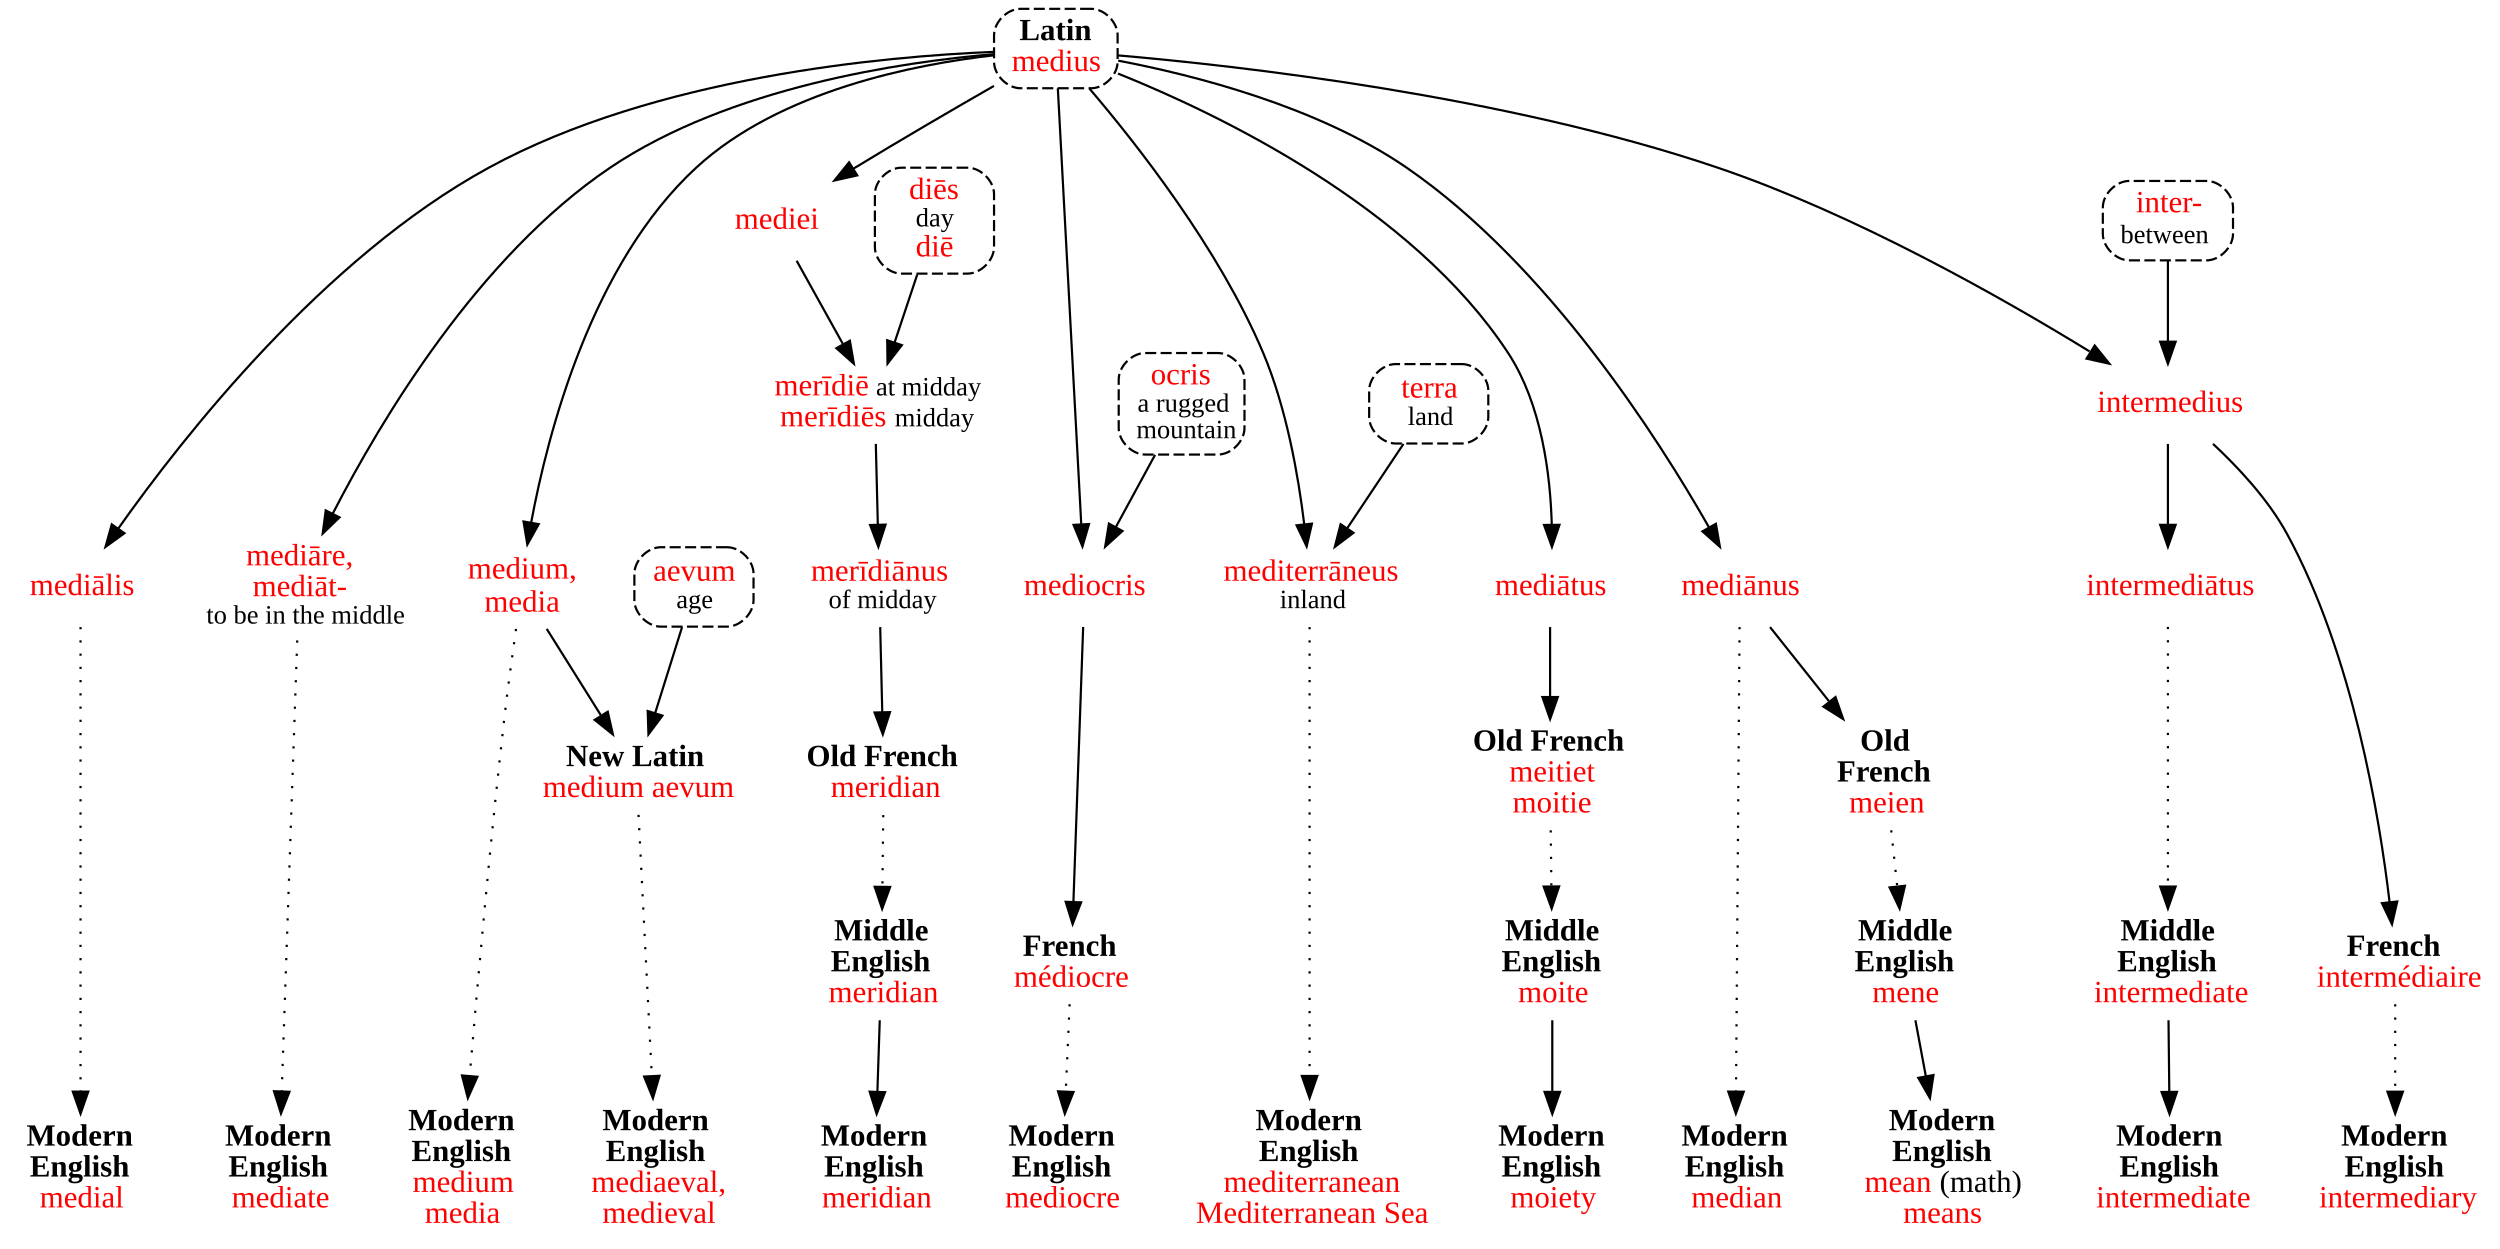
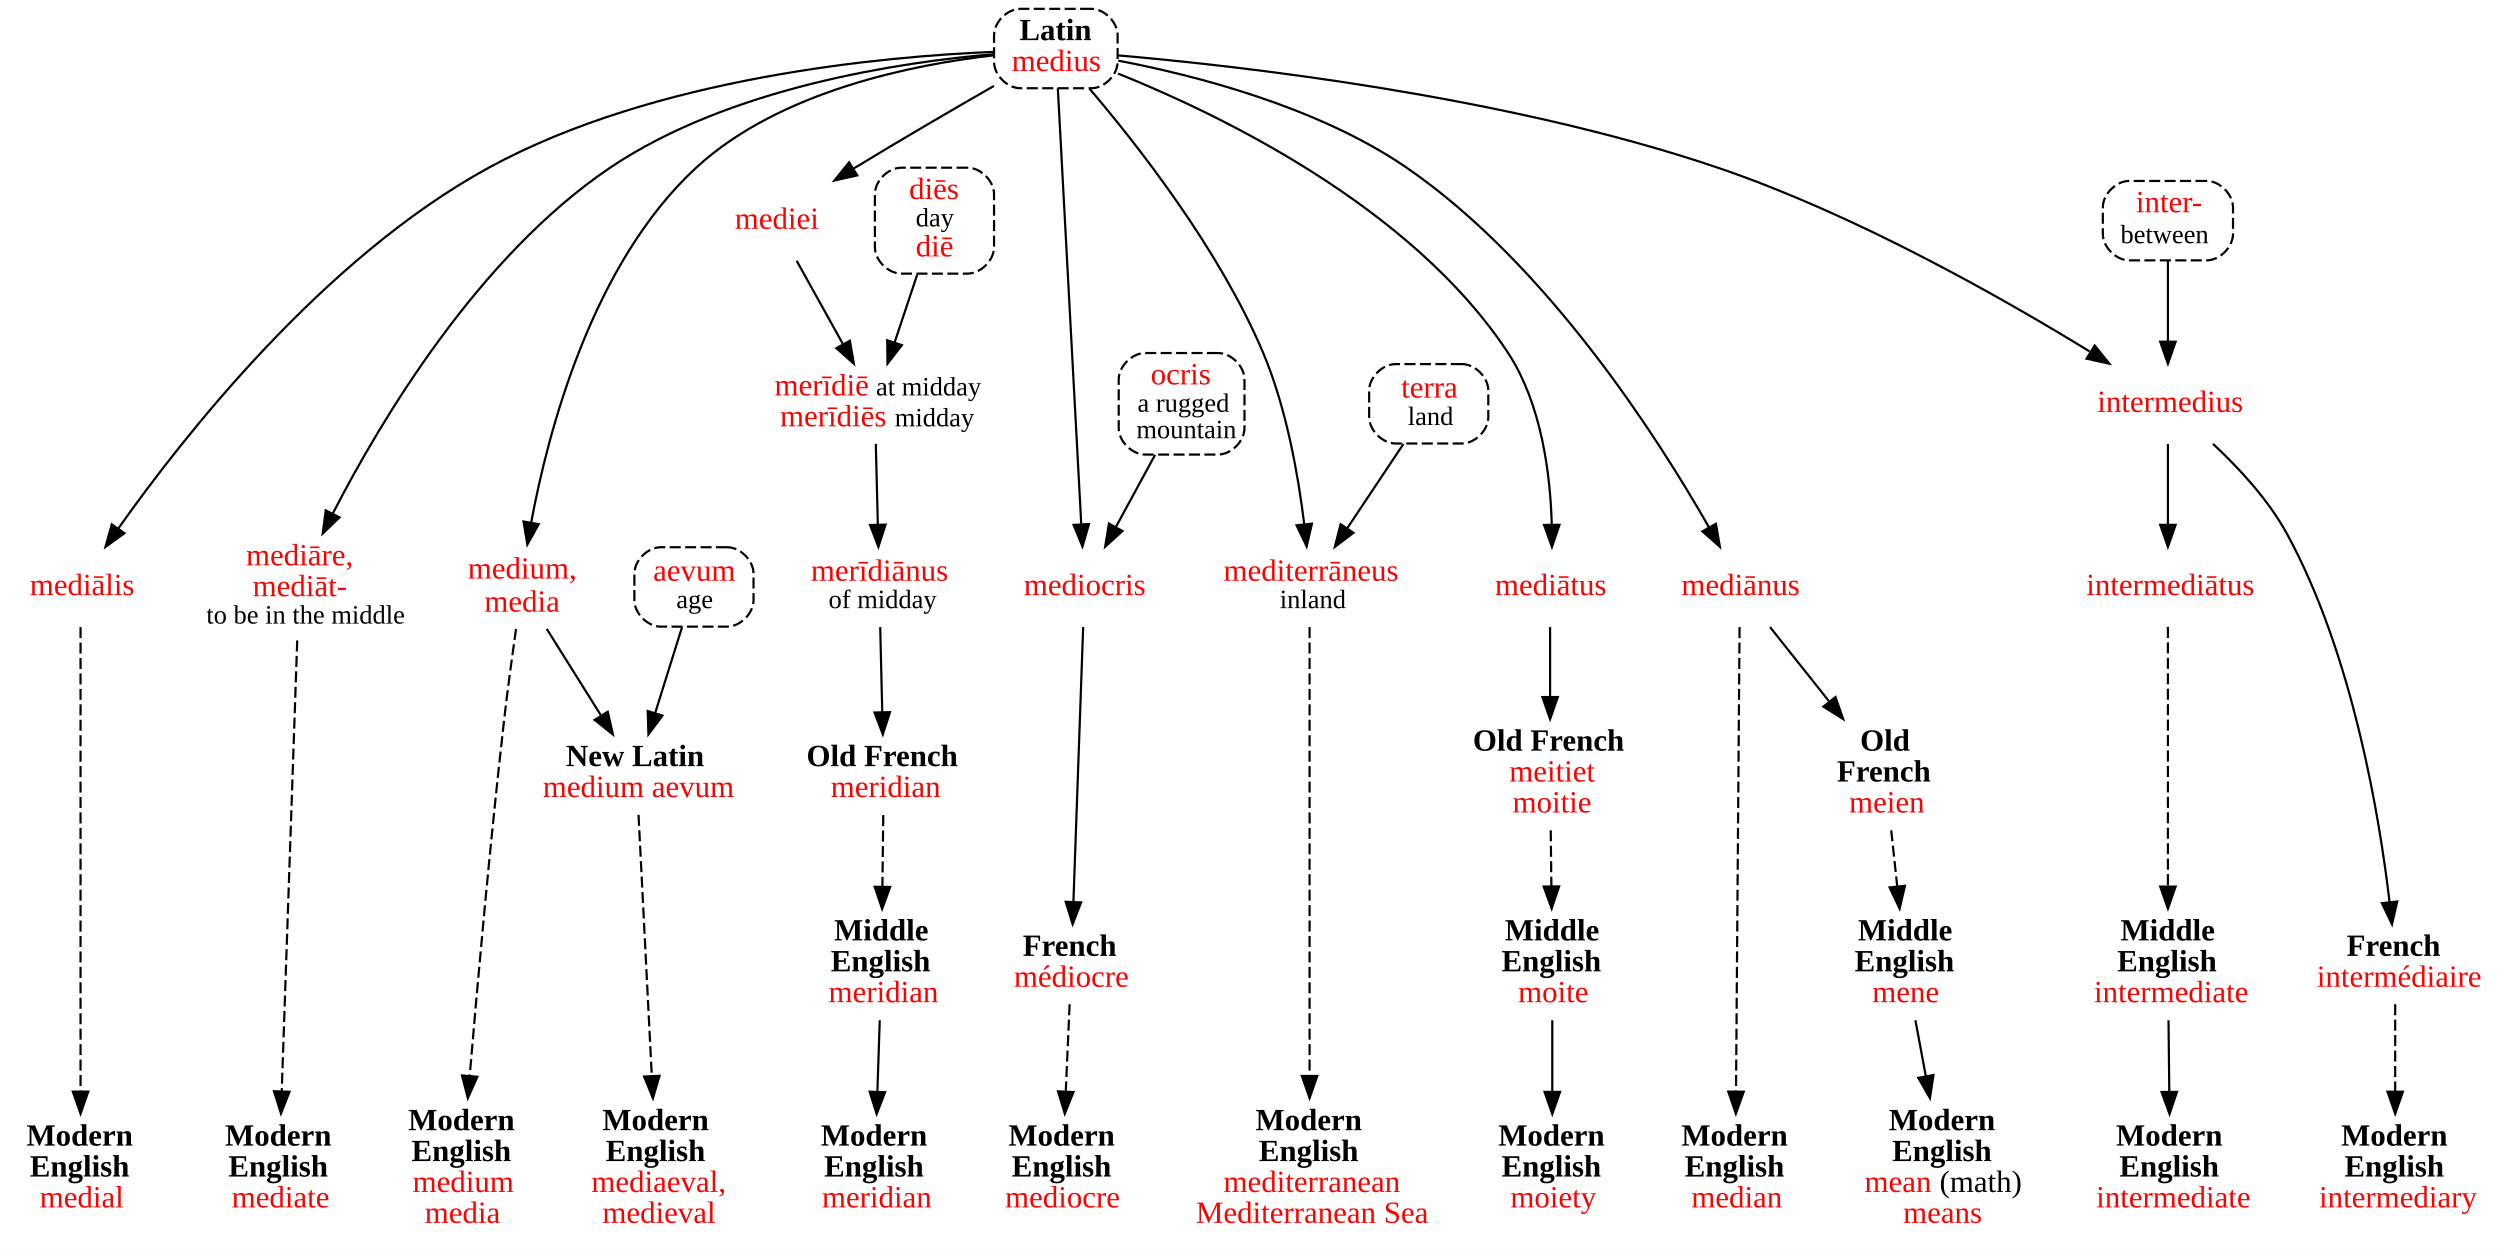
<svg xmlns="http://www.w3.org/2000/svg" xmlns:xlink="http://www.w3.org/1999/xlink" width="1133pt" height="566pt" viewBox="0.00 0.00 1133.00 566.00">
  <g id="graph0" class="graph" transform="scale(1 1) rotate(0) translate(4 562)">
    <polygon fill="white" stroke="transparent" points="-4,4 -4,-562 1129,-562 1129,4 -4,4" />
    <g id="node1" class="node">
      <g id="a_node1">
        <a xlink:href="medhyo-middle1.svg" xlink:title="&lt;b&gt;Latin&lt;/b&gt;&lt;br/&gt;&lt;font color=&quot;red&quot;&gt;medius&lt;/font&gt;">
          <path fill="none" stroke="black" stroke-dasharray="5,2" d="M490.5,-558C490.5,-558 458.5,-558 458.5,-558 452.5,-558 446.5,-552 446.5,-546 446.5,-546 446.5,-534 446.5,-534 446.5,-528 452.5,-522 458.5,-522 458.5,-522 490.5,-522 490.5,-522 496.5,-522 502.5,-528 502.5,-534 502.5,-534 502.5,-546 502.5,-546 502.5,-552 496.5,-558 490.5,-558" />
          <text text-anchor="start" x="458" y="-543.8" font-family="Times New Roman,serif" font-weight="bold" font-size="14.00">Latin</text>
          <text text-anchor="start" x="454.5" y="-529.8" font-family="Times New Roman,serif" font-size="14.00" fill="red">medius</text>
        </a>
      </g>
    </g>
    <g id="node2" class="node">
      <text text-anchor="start" x="9.5" y="-292.3" font-family="Times New Roman,serif" font-size="14.00" fill="red">mediālis</text>
    </g>
    <g id="edge1" class="edge">
      <path fill="none" stroke="black" d="M446.43,-538.49C397.14,-536.49 293.07,-527.26 217.5,-486 142.6,-445.11 78.94,-363.97 49.68,-322.58" />
      <polygon fill="black" stroke="black" points="52.39,-320.35 43.81,-314.14 46.65,-324.35 52.39,-320.35" />
    </g>
    <g id="node3" class="node">
      <text text-anchor="start" x="107.5" y="-305.8" font-family="Times New Roman,serif" font-size="14.00" fill="red">mediāre,</text>
      <text text-anchor="start" x="110.5" y="-291.8" font-family="Times New Roman,serif" font-size="14.00" fill="red">mediāt-</text>
      <text text-anchor="start" x="89.5" y="-279.4" font-family="Times New Roman,serif" font-size="12.00">to be in the middle</text>
    </g>
    <g id="edge2" class="edge">
      <path fill="none" stroke="black" d="M446.31,-537.44C404.93,-533.93 326.76,-522.58 272.5,-486 212.86,-445.79 168.66,-371.74 146.81,-329.24" />
      <polygon fill="black" stroke="black" points="149.86,-327.53 142.24,-320.17 143.61,-330.68 149.86,-327.53" />
    </g>
    <g id="node4" class="node">
      <text text-anchor="start" x="208" y="-299.8" font-family="Times New Roman,serif" font-size="14.00" fill="red">medium,</text>
      <text text-anchor="start" x="215.5" y="-284.8" font-family="Times New Roman,serif" font-size="14.00" fill="red">media</text>
    </g>
    <g id="edge3" class="edge">
      <path fill="none" stroke="black" d="M446.45,-536.94C410.84,-532.9 349.46,-520.99 311.5,-486 264.23,-442.43 244.33,-366.16 236.71,-325.09" />
      <polygon fill="black" stroke="black" points="240.15,-324.46 234.99,-315.21 233.26,-325.66 240.15,-324.46" />
    </g>
    <g id="node5" class="node">
      <text text-anchor="start" x="329" y="-458.3" font-family="Times New Roman,serif" font-size="14.00" fill="red">mediei</text>
    </g>
    <g id="edge4" class="edge">
      <path fill="none" stroke="black" d="M446.45,-523.06C428.36,-512.69 404.41,-498.76 383.5,-486 383.31,-485.88 383.12,-485.77 382.93,-485.65" />
      <polygon fill="black" stroke="black" points="384.5,-482.51 374.16,-480.2 380.81,-488.45 384.5,-482.51" />
    </g>
    <g id="node6" class="node">
      <text text-anchor="start" x="460" y="-292.3" font-family="Times New Roman,serif" font-size="14.00" fill="red">mediocris</text>
    </g>
    <g id="edge5" class="edge">
      <path fill="none" stroke="black" d="M475.41,-521.98C477.63,-480.69 483.32,-374.86 486.02,-324.47" />
      <polygon fill="black" stroke="black" points="489.53,-324.5 486.57,-314.32 482.54,-324.12 489.53,-324.5" />
    </g>
    <g id="node7" class="node">
      <text text-anchor="start" x="550.5" y="-298.8" font-family="Times New Roman,serif" font-size="14.00" fill="red">mediterrāneus</text>
      <text text-anchor="start" x="576" y="-286.4" font-family="Times New Roman,serif" font-size="12.00">inland</text>
    </g>
    <g id="edge6" class="edge">
      <path fill="none" stroke="black" d="M489.8,-521.77C510.89,-497.06 548.54,-449.3 568.5,-402 579.07,-376.95 584.42,-346.24 587.06,-324.52" />
      <polygon fill="black" stroke="black" points="590.57,-324.68 588.18,-314.35 583.61,-323.91 590.57,-324.68" />
    </g>
    <g id="node8" class="node">
      <text text-anchor="start" x="673.5" y="-292.3" font-family="Times New Roman,serif" font-size="14.00" fill="red">mediātus</text>
    </g>
    <g id="edge7" class="edge">
      <path fill="none" stroke="black" d="M502.67,-528.66C547.88,-510.51 635.96,-468.41 679.5,-402 694.69,-378.83 698.62,-346.91 699.26,-324.36" />
      <polygon fill="black" stroke="black" points="702.76,-324.15 699.34,-314.12 695.76,-324.09 702.76,-324.15" />
    </g>
    <g id="node9" class="node">
      <text text-anchor="start" x="758" y="-292.3" font-family="Times New Roman,serif" font-size="14.00" fill="red">mediānus</text>
    </g>
    <g id="edge8" class="edge">
      <path fill="none" stroke="black" d="M502.77,-534.51C536.33,-528.12 592.86,-513.95 633.5,-486 697.23,-442.17 747.41,-363.6 770.55,-322.95" />
      <polygon fill="black" stroke="black" points="773.64,-324.61 775.46,-314.17 767.53,-321.19 773.64,-324.61" />
    </g>
    <g id="node23" class="node">
      <text text-anchor="start" x="946.5" y="-375.3" font-family="Times New Roman,serif" font-size="14.00" fill="red">intermedius</text>
    </g>
    <g id="edge21" class="edge">
      <path fill="none" stroke="black" d="M502.5,-536.91C556.41,-532.26 677.83,-518.79 774.5,-486 836.79,-464.87 903.41,-427.02 942.98,-402.73" />
      <polygon fill="black" stroke="black" points="945.31,-405.41 951.96,-397.17 941.62,-399.46 945.31,-405.41" />
    </g>
    <g id="node11" class="node">
      <text text-anchor="start" x="8" y="-42.8" font-family="Times New Roman,serif" font-weight="bold" font-size="14.00">Modern</text>
      <text text-anchor="start" x="9.5" y="-28.8" font-family="Times New Roman,serif" font-weight="bold" font-size="14.00">English</text>
      <text text-anchor="start" x="14" y="-14.8" font-family="Times New Roman,serif" font-size="14.00" fill="red">medial</text>
    </g>
    <g id="edge10" class="edge">
-       <path fill="none" stroke="black" stroke-dasharray="1,5" d="M32.5,-277.81C32.5,-235.24 32.5,-124.29 32.5,-67.53" />
+       <path fill="none" stroke="black" stroke-dasharray="5,2" d="M32.5,-277.81C32.5,-235.24 32.5,-124.29 32.5,-67.53" />
      <polygon fill="black" stroke="black" points="36,-67.27 32.5,-57.27 29,-67.27 36,-67.27" />
    </g>
    <g id="node13" class="node">
      <text text-anchor="start" x="98" y="-42.8" font-family="Times New Roman,serif" font-weight="bold" font-size="14.00">Modern</text>
      <text text-anchor="start" x="99.5" y="-28.8" font-family="Times New Roman,serif" font-weight="bold" font-size="14.00">English</text>
      <text text-anchor="start" x="101" y="-14.8" font-family="Times New Roman,serif" font-size="14.00" fill="red">mediate</text>
    </g>
    <g id="edge12" class="edge">
-       <path fill="none" stroke="black" stroke-dasharray="1,5" d="M130.7,-271.75C129.11,-225.49 125.55,-121.72 123.68,-67.49" />
+       <path fill="none" stroke="black" stroke-dasharray="5,2" d="M130.7,-271.75C129.11,-225.49 125.55,-121.72 123.68,-67.49" />
      <polygon fill="black" stroke="black" points="127.18,-67.21 123.34,-57.34 120.18,-67.45 127.18,-67.21" />
    </g>
    <g id="node10" class="node">
      <text text-anchor="start" x="181" y="-49.8" font-family="Times New Roman,serif" font-weight="bold" font-size="14.00">Modern</text>
      <text text-anchor="start" x="182.5" y="-35.8" font-family="Times New Roman,serif" font-weight="bold" font-size="14.00">English</text>
      <text text-anchor="start" x="183" y="-21.8" font-family="Times New Roman,serif" font-size="14.00" fill="red">medium</text>
      <text text-anchor="start" x="188.5" y="-7.8" font-family="Times New Roman,serif" font-size="14.00" fill="red">media</text>
    </g>
    <g id="edge9" class="edge">
-       <path fill="none" stroke="black" stroke-dasharray="1,5" d="M229.86,-276.95C228.19,-265.28 226.08,-249.76 224.5,-236 218.11,-180.19 212.34,-115.57 208.88,-74.51" />
+       <path fill="none" stroke="black" stroke-dasharray="5,2" d="M229.86,-276.95C228.19,-265.28 226.08,-249.76 224.5,-236 218.11,-180.19 212.34,-115.57 208.88,-74.51" />
      <polygon fill="black" stroke="black" points="212.35,-74.01 208.03,-64.34 205.37,-74.6 212.35,-74.01" />
    </g>
    <g id="node15" class="node">
      <text text-anchor="start" x="252.5" y="-214.8" font-family="Times New Roman,serif" font-weight="bold" font-size="14.00">New Latin</text>
      <text text-anchor="start" x="242" y="-200.8" font-family="Times New Roman,serif" font-size="14.00" fill="red">medium aevum</text>
    </g>
    <g id="edge13" class="edge">
      <path fill="none" stroke="black" d="M243.78,-276.99C250.95,-265.56 260.33,-250.58 268.29,-237.88" />
      <polygon fill="black" stroke="black" points="271.43,-239.46 273.77,-229.12 265.5,-235.74 271.43,-239.46" />
    </g>
    <g id="node36" class="node">
      <text text-anchor="start" x="347" y="-382.8" font-family="Times New Roman,serif" font-size="14.00" fill="red">merīdiē </text>
      <text text-anchor="start" x="393" y="-382.8" font-family="Times New Roman,serif" font-size="12.00">at midday</text>
      <text text-anchor="start" x="349.5" y="-368.8" font-family="Times New Roman,serif" font-size="14.00" fill="red">merīdiēs </text>
      <text text-anchor="start" x="401.5" y="-368.8" font-family="Times New Roman,serif" font-size="12.00">midday</text>
    </g>
    <g id="edge34" class="edge">
      <path fill="none" stroke="black" d="M357.04,-443.82C363.13,-432.87 371.13,-418.46 378,-406.11" />
      <polygon fill="black" stroke="black" points="381.17,-407.59 382.97,-397.15 375.05,-404.2 381.17,-407.59" />
    </g>
    <g id="node18" class="node">
      <text text-anchor="start" x="459.5" y="-128.8" font-family="Times New Roman,serif" font-weight="bold" font-size="14.00">French</text>
      <text text-anchor="start" x="455.5" y="-114.8" font-family="Times New Roman,serif" font-size="14.00" fill="red">médiocre</text>
    </g>
    <g id="edge17" class="edge">
      <path fill="none" stroke="black" d="M486.89,-277.87C485.85,-248.51 483.71,-188.38 482.47,-153.23" />
      <polygon fill="black" stroke="black" points="485.96,-153.05 482.11,-143.18 478.97,-153.3 485.96,-153.05" />
    </g>
    <g id="node21" class="node">
      <text text-anchor="start" x="565" y="-49.8" font-family="Times New Roman,serif" font-weight="bold" font-size="14.00">Modern</text>
      <text text-anchor="start" x="566.5" y="-35.8" font-family="Times New Roman,serif" font-weight="bold" font-size="14.00">English</text>
      <text text-anchor="start" x="550.5" y="-21.8" font-family="Times New Roman,serif" font-size="14.00" fill="red">mediterranean</text>
      <text text-anchor="start" x="538" y="-7.8" font-family="Times New Roman,serif" font-size="14.00" fill="red">Mediterranean Sea</text>
    </g>
    <g id="edge20" class="edge">
-       <path fill="none" stroke="black" stroke-dasharray="1,5" d="M589.5,-277.81C589.5,-236.89 589.5,-132.78 589.5,-74.36" />
+       <path fill="none" stroke="black" stroke-dasharray="5,2" d="M589.5,-277.81C589.5,-236.89 589.5,-132.78 589.5,-74.36" />
      <polygon fill="black" stroke="black" points="593,-74.36 589.5,-64.36 586,-74.36 593,-74.36" />
    </g>
    <g id="node29" class="node">
      <text text-anchor="start" x="663.5" y="-221.8" font-family="Times New Roman,serif" font-weight="bold" font-size="14.00">Old French</text>
      <text text-anchor="start" x="680" y="-207.8" font-family="Times New Roman,serif" font-size="14.00" fill="red">meitiet</text>
      <text text-anchor="start" x="681.5" y="-193.8" font-family="Times New Roman,serif" font-size="14.00" fill="red">moitie</text>
    </g>
    <g id="edge28" class="edge">
      <path fill="none" stroke="black" d="M698.5,-277.8C698.5,-268.66 698.5,-257.09 698.5,-246.22" />
      <polygon fill="black" stroke="black" points="702,-246.1 698.5,-236.1 695,-246.1 702,-246.1" />
    </g>
    <g id="node12" class="node">
      <text text-anchor="start" x="758" y="-42.8" font-family="Times New Roman,serif" font-weight="bold" font-size="14.00">Modern</text>
      <text text-anchor="start" x="759.5" y="-28.8" font-family="Times New Roman,serif" font-weight="bold" font-size="14.00">English</text>
      <text text-anchor="start" x="762.5" y="-14.8" font-family="Times New Roman,serif" font-size="14.00" fill="red">median</text>
    </g>
    <g id="edge11" class="edge">
-       <path fill="none" stroke="black" stroke-dasharray="1,5" d="M784.37,-277.81C784.04,-235.24 783.2,-124.29 782.76,-67.53" />
+       <path fill="none" stroke="black" stroke-dasharray="5,2" d="M784.37,-277.81C784.04,-235.24 783.2,-124.29 782.76,-67.53" />
      <polygon fill="black" stroke="black" points="786.26,-67.24 782.69,-57.27 779.26,-67.29 786.26,-67.24" />
    </g>
    <g id="node32" class="node">
      <text text-anchor="start" x="839" y="-221.8" font-family="Times New Roman,serif" font-weight="bold" font-size="14.00">Old</text>
      <text text-anchor="start" x="828.5" y="-207.8" font-family="Times New Roman,serif" font-weight="bold" font-size="14.00">French</text>
      <text text-anchor="start" x="834" y="-193.8" font-family="Times New Roman,serif" font-size="14.00" fill="red">meien</text>
    </g>
    <g id="edge31" class="edge">
      <path fill="none" stroke="black" d="M798.18,-277.8C805.89,-268.1 815.79,-255.65 824.89,-244.21" />
      <polygon fill="black" stroke="black" points="827.85,-246.1 831.34,-236.1 822.37,-241.75 827.85,-246.1" />
    </g>
    <g id="node14" class="node">
      <g id="a_node14">
-         <a xlink:href="aiw-life.svg" xlink:title="&lt;font color=&quot;red&quot;&gt;aevum&lt;/font&gt;&lt;br/&gt;&lt;font point-size=&quot;12&quot;&gt;age&lt;/font&gt;">
+         <a xlink:href="aiw-life2.svg" xlink:title="&lt;font color=&quot;red&quot;&gt;aevum&lt;/font&gt;&lt;br/&gt;&lt;font point-size=&quot;12&quot;&gt;age&lt;/font&gt;">
          <path fill="none" stroke="black" stroke-dasharray="5,2" d="M325.5,-314C325.5,-314 295.5,-314 295.5,-314 289.5,-314 283.5,-308 283.5,-302 283.5,-302 283.5,-290 283.5,-290 283.5,-284 289.5,-278 295.5,-278 295.5,-278 325.5,-278 325.5,-278 331.5,-278 337.5,-284 337.5,-290 337.5,-290 337.5,-302 337.5,-302 337.5,-308 331.5,-314 325.5,-314" />
          <text text-anchor="start" x="292" y="-298.8" font-family="Times New Roman,serif" font-size="14.00" fill="red">aevum</text>
          <text text-anchor="start" x="302.5" y="-286.4" font-family="Times New Roman,serif" font-size="12.00">age</text>
        </a>
      </g>
    </g>
    <g id="edge14" class="edge">
      <path fill="none" stroke="black" d="M305.11,-277.8C301.59,-266.56 296.92,-251.65 292.92,-238.86" />
      <polygon fill="black" stroke="black" points="296.21,-237.67 289.88,-229.18 289.53,-239.76 296.21,-237.67" />
    </g>
    <g id="node16" class="node">
      <text text-anchor="start" x="269" y="-49.8" font-family="Times New Roman,serif" font-weight="bold" font-size="14.00">Modern</text>
      <text text-anchor="start" x="270.5" y="-35.8" font-family="Times New Roman,serif" font-weight="bold" font-size="14.00">English</text>
      <text text-anchor="start" x="264" y="-21.8" font-family="Times New Roman,serif" font-size="14.00" fill="red">mediaeval,</text>
      <text text-anchor="start" x="269" y="-7.8" font-family="Times New Roman,serif" font-size="14.00" fill="red">medieval</text>
    </g>
    <g id="edge15" class="edge">
-       <path fill="none" stroke="black" stroke-dasharray="1,5" d="M285.38,-192.71C286.76,-165.51 289.48,-111.99 291.39,-74.43" />
+       <path fill="none" stroke="black" stroke-dasharray="5,2" d="M285.38,-192.71C286.76,-165.51 289.48,-111.99 291.39,-74.43" />
      <polygon fill="black" stroke="black" points="294.9,-74.45 291.91,-64.29 287.91,-74.1 294.9,-74.45" />
    </g>
    <g id="node17" class="node">
      <g id="a_node17">
        <a xlink:href="ak-sharp.svg" xlink:title="&lt;font color=&quot;red&quot;&gt;ocris&lt;/font&gt;&lt;br/&gt;&lt;font point-size=&quot;12&quot;&gt;a rugged&lt;br/&gt;mountain&lt;/font&gt;">
          <path fill="none" stroke="black" stroke-dasharray="5,2" d="M548,-402C548,-402 515,-402 515,-402 509,-402 503,-396 503,-390 503,-390 503,-368 503,-368 503,-362 509,-356 515,-356 515,-356 548,-356 548,-356 554,-356 560,-362 560,-368 560,-368 560,-390 560,-390 560,-396 554,-402 548,-402" />
          <text text-anchor="start" x="517.5" y="-387.8" font-family="Times New Roman,serif" font-size="14.00" fill="red">ocris</text>
          <text text-anchor="start" x="511.5" y="-375.4" font-family="Times New Roman,serif" font-size="12.00">a rugged</text>
          <text text-anchor="start" x="511" y="-363.4" font-family="Times New Roman,serif" font-size="12.00">mountain</text>
        </a>
      </g>
    </g>
    <g id="edge16" class="edge">
      <path fill="none" stroke="black" d="M519.48,-355.87C513.97,-345.72 507.4,-333.63 501.65,-323.05" />
      <polygon fill="black" stroke="black" points="504.71,-321.34 496.86,-314.23 498.56,-324.69 504.71,-321.34" />
    </g>
    <g id="node19" class="node">
      <text text-anchor="start" x="453" y="-42.8" font-family="Times New Roman,serif" font-weight="bold" font-size="14.00">Modern</text>
      <text text-anchor="start" x="454.5" y="-28.8" font-family="Times New Roman,serif" font-weight="bold" font-size="14.00">English</text>
      <text text-anchor="start" x="451.5" y="-14.8" font-family="Times New Roman,serif" font-size="14.00" fill="red">mediocre</text>
    </g>
    <g id="edge18" class="edge">
-       <path fill="none" stroke="black" stroke-dasharray="1,5" d="M480.75,-106.88C480.26,-95.83 479.61,-81.06 479.02,-67.64" />
+       <path fill="none" stroke="black" stroke-dasharray="5,2" d="M480.75,-106.88C480.26,-95.83 479.61,-81.06 479.02,-67.64" />
      <polygon fill="black" stroke="black" points="482.5,-67.09 478.57,-57.25 475.51,-67.4 482.5,-67.09" />
    </g>
    <g id="node20" class="node">
      <g id="a_node20">
        <a xlink:href="ters-dry.svg" xlink:title="&lt;font color=&quot;red&quot;&gt;terra&lt;/font&gt;&lt;br/&gt;&lt;font point-size=&quot;12&quot;&gt;land&lt;/font&gt;">
          <path fill="none" stroke="black" stroke-dasharray="5,2" d="M658.5,-397C658.5,-397 628.5,-397 628.5,-397 622.5,-397 616.5,-391 616.5,-385 616.5,-385 616.5,-373 616.5,-373 616.5,-367 622.5,-361 628.5,-361 628.5,-361 658.5,-361 658.5,-361 664.5,-361 670.5,-367 670.5,-373 670.5,-373 670.5,-385 670.5,-385 670.5,-391 664.5,-397 658.5,-397" />
          <text text-anchor="start" x="631" y="-381.8" font-family="Times New Roman,serif" font-size="14.00" fill="red">terra</text>
          <text text-anchor="start" x="634" y="-369.4" font-family="Times New Roman,serif" font-size="12.00">land</text>
        </a>
      </g>
    </g>
    <g id="edge19" class="edge">
      <path fill="none" stroke="black" d="M632.05,-360.82C624.67,-349.76 614.95,-335.18 606.66,-322.75" />
      <polygon fill="black" stroke="black" points="609.39,-320.53 600.94,-314.15 603.57,-324.42 609.39,-320.53" />
    </g>
    <g id="node22" class="node">
      <g id="a_node22">
-         <a xlink:href="en-in.svg" xlink:title="&lt;font color=&quot;red&quot;&gt;inter-&lt;/font&gt;&lt;br/&gt;&lt;font point-size=&quot;12&quot;&gt;between&lt;/font&gt; ">
+         <a xlink:href="en-in3.svg" xlink:title="&lt;font color=&quot;red&quot;&gt;inter-&lt;/font&gt;&lt;br/&gt;&lt;font point-size=&quot;12&quot;&gt;between&lt;/font&gt; ">
          <path fill="none" stroke="black" stroke-dasharray="5,2" d="M996,-480C996,-480 961,-480 961,-480 955,-480 949,-474 949,-468 949,-468 949,-456 949,-456 949,-450 955,-444 961,-444 961,-444 996,-444 996,-444 1002,-444 1008,-450 1008,-456 1008,-456 1008,-468 1008,-468 1008,-474 1002,-480 996,-480" />
          <text text-anchor="start" x="964" y="-465.8" font-family="Times New Roman,serif" font-size="14.00" fill="red">inter-</text>
          <text text-anchor="start" x="957" y="-451.8" font-family="Times New Roman,serif" font-size="12.00">between</text>
          <text text-anchor="start" x="996" y="-451.8" font-family="Times New Roman,serif" font-size="14.00"> </text>
        </a>
      </g>
    </g>
    <g id="edge22" class="edge">
      <path fill="none" stroke="black" d="M978.5,-443.82C978.5,-433.19 978.5,-419.31 978.5,-407.2" />
      <polygon fill="black" stroke="black" points="982,-407.15 978.5,-397.15 975,-407.15 982,-407.15" />
    </g>
    <g id="node24" class="node">
      <text text-anchor="start" x="941.5" y="-292.3" font-family="Times New Roman,serif" font-size="14.00" fill="red">intermediātus</text>
    </g>
    <g id="edge23" class="edge">
      <path fill="none" stroke="black" d="M978.5,-360.82C978.5,-350.19 978.5,-336.31 978.5,-324.2" />
      <polygon fill="black" stroke="black" points="982,-324.15 978.5,-314.15 975,-324.15 982,-324.15" />
    </g>
    <g id="node25" class="node">
      <text text-anchor="start" x="1059.5" y="-128.8" font-family="Times New Roman,serif" font-weight="bold" font-size="14.00">French</text>
      <text text-anchor="start" x="1046" y="-114.8" font-family="Times New Roman,serif" font-size="14.00" fill="red">intermédiaire</text>
    </g>
    <g id="edge24" class="edge">
      <path fill="none" stroke="black" d="M998.92,-360.85C1010.37,-350.19 1024.01,-335.59 1032.5,-320 1062.26,-265.34 1074.36,-192.17 1078.95,-153.17" />
      <polygon fill="black" stroke="black" points="1082.44,-153.44 1080.05,-143.12 1075.48,-152.68 1082.44,-153.44" />
    </g>
    <g id="node26" class="node">
      <text text-anchor="start" x="957" y="-135.8" font-family="Times New Roman,serif" font-weight="bold" font-size="14.00">Middle</text>
      <text text-anchor="start" x="955.5" y="-121.8" font-family="Times New Roman,serif" font-weight="bold" font-size="14.00">English</text>
      <text text-anchor="start" x="945" y="-107.8" font-family="Times New Roman,serif" font-size="14.00" fill="red">intermediate</text>
    </g>
    <g id="edge25" class="edge">
-       <path fill="none" stroke="black" stroke-dasharray="1,5" d="M978.5,-277.87C978.5,-250.49 978.5,-196.34 978.5,-160.65" />
+       <path fill="none" stroke="black" stroke-dasharray="5,2" d="M978.5,-277.87C978.5,-250.49 978.5,-196.34 978.5,-160.65" />
      <polygon fill="black" stroke="black" points="982,-160.22 978.5,-150.22 975,-160.22 982,-160.22" />
    </g>
    <g id="node28" class="node">
      <text text-anchor="start" x="1057" y="-42.8" font-family="Times New Roman,serif" font-weight="bold" font-size="14.00">Modern</text>
      <text text-anchor="start" x="1058.5" y="-28.8" font-family="Times New Roman,serif" font-weight="bold" font-size="14.00">English</text>
      <text text-anchor="start" x="1047" y="-14.8" font-family="Times New Roman,serif" font-size="14.00" fill="red">intermediary</text>
    </g>
    <g id="edge27" class="edge">
-       <path fill="none" stroke="black" stroke-dasharray="1,5" d="M1081.5,-106.88C1081.5,-95.83 1081.5,-81.06 1081.5,-67.64" />
+       <path fill="none" stroke="black" stroke-dasharray="5,2" d="M1081.5,-106.88C1081.5,-95.83 1081.5,-81.06 1081.5,-67.64" />
      <polygon fill="black" stroke="black" points="1085,-67.25 1081.5,-57.25 1078,-67.25 1085,-67.25" />
    </g>
    <g id="node27" class="node">
      <text text-anchor="start" x="955" y="-42.8" font-family="Times New Roman,serif" font-weight="bold" font-size="14.00">Modern</text>
      <text text-anchor="start" x="956.5" y="-28.8" font-family="Times New Roman,serif" font-weight="bold" font-size="14.00">English</text>
      <text text-anchor="start" x="946" y="-14.8" font-family="Times New Roman,serif" font-size="14.00" fill="red">intermediate</text>
    </g>
    <g id="edge26" class="edge">
      <path fill="none" stroke="black" d="M978.77,-99.61C978.88,-89.74 979,-78.17 979.12,-67.46" />
      <polygon fill="black" stroke="black" points="982.62,-67.18 979.23,-57.14 975.62,-67.1 982.62,-67.18" />
    </g>
    <g id="node30" class="node">
      <text text-anchor="start" x="678" y="-135.8" font-family="Times New Roman,serif" font-weight="bold" font-size="14.00">Middle</text>
      <text text-anchor="start" x="676.5" y="-121.8" font-family="Times New Roman,serif" font-weight="bold" font-size="14.00">English</text>
      <text text-anchor="start" x="684" y="-107.8" font-family="Times New Roman,serif" font-size="14.00" fill="red">moite</text>
    </g>
    <g id="edge29" class="edge">
-       <path fill="none" stroke="black" stroke-dasharray="1,5" d="M698.79,-185.7C698.88,-177.78 698.99,-168.83 699.09,-160.31" />
+       <path fill="none" stroke="black" stroke-dasharray="5,2" d="M698.79,-185.7C698.88,-177.78 698.99,-168.83 699.09,-160.31" />
      <polygon fill="black" stroke="black" points="702.59,-160.28 699.21,-150.24 695.59,-160.2 702.59,-160.28" />
    </g>
    <g id="node31" class="node">
      <text text-anchor="start" x="675" y="-42.8" font-family="Times New Roman,serif" font-weight="bold" font-size="14.00">Modern</text>
      <text text-anchor="start" x="676.5" y="-28.8" font-family="Times New Roman,serif" font-weight="bold" font-size="14.00">English</text>
      <text text-anchor="start" x="680.5" y="-14.8" font-family="Times New Roman,serif" font-size="14.00" fill="red">moiety</text>
    </g>
    <g id="edge30" class="edge">
      <path fill="none" stroke="black" d="M699.5,-99.61C699.5,-89.74 699.5,-78.17 699.5,-67.46" />
      <polygon fill="black" stroke="black" points="703,-67.14 699.5,-57.14 696,-67.14 703,-67.14" />
    </g>
    <g id="node33" class="node">
      <text text-anchor="start" x="838" y="-135.8" font-family="Times New Roman,serif" font-weight="bold" font-size="14.00">Middle</text>
      <text text-anchor="start" x="836.5" y="-121.8" font-family="Times New Roman,serif" font-weight="bold" font-size="14.00">English</text>
      <text text-anchor="start" x="844.5" y="-107.8" font-family="Times New Roman,serif" font-size="14.00" fill="red">mene</text>
    </g>
    <g id="edge32" class="edge">
-       <path fill="none" stroke="black" stroke-dasharray="1,5" d="M853.1,-185.7C853.95,-177.78 854.91,-168.83 855.82,-160.31" />
+       <path fill="none" stroke="black" stroke-dasharray="5,2" d="M853.1,-185.7C853.95,-177.78 854.91,-168.83 855.82,-160.31" />
      <polygon fill="black" stroke="black" points="859.32,-160.56 856.9,-150.24 852.36,-159.81 859.32,-160.56" />
    </g>
    <g id="node34" class="node">
      <text text-anchor="start" x="852" y="-49.8" font-family="Times New Roman,serif" font-weight="bold" font-size="14.00">Modern</text>
      <text text-anchor="start" x="853.5" y="-35.8" font-family="Times New Roman,serif" font-weight="bold" font-size="14.00">English</text>
      <text text-anchor="start" x="841" y="-21.8" font-family="Times New Roman,serif" font-size="14.00" fill="red">mean </text>
      <text text-anchor="start" x="875" y="-21.8" font-family="Times New Roman,serif" font-size="14.00">(math)</text>
      <text text-anchor="start" x="858.5" y="-7.8" font-family="Times New Roman,serif" font-size="14.00" fill="red">means</text>
    </g>
    <g id="edge33" class="edge">
      <path fill="none" stroke="black" d="M864.06,-99.61C865.51,-91.82 867.17,-82.96 868.78,-74.31" />
      <polygon fill="black" stroke="black" points="872.25,-74.79 870.65,-64.32 865.37,-73.51 872.25,-74.79" />
    </g>
    <g id="node35" class="node">
      <g id="a_node35">
-         <a xlink:href=".dyeu-shinesvg" xlink:title="&lt;font color=&quot;red&quot;&gt;diēs&lt;/font&gt;&lt;br/&gt;&lt;font point-size=&quot;12&quot;&gt;day&lt;/font&gt;&lt;br/&gt;&lt;font color=&quot;red&quot;&gt;diē&lt;/font&gt;">
+         <a xlink:href="deiwos-god.svg" xlink:title="&lt;font color=&quot;red&quot;&gt;diēs&lt;/font&gt;&lt;br/&gt;&lt;font point-size=&quot;12&quot;&gt;day&lt;/font&gt;&lt;br/&gt;&lt;font color=&quot;red&quot;&gt;diē&lt;/font&gt;">
          <path fill="none" stroke="black" stroke-dasharray="5,2" d="M434.5,-486C434.5,-486 404.5,-486 404.5,-486 398.5,-486 392.5,-480 392.5,-474 392.5,-474 392.5,-450 392.5,-450 392.5,-444 398.5,-438 404.5,-438 404.5,-438 434.5,-438 434.5,-438 440.5,-438 446.5,-444 446.5,-450 446.5,-450 446.5,-474 446.5,-474 446.5,-480 440.5,-486 434.5,-486" />
          <text text-anchor="start" x="408" y="-471.8" font-family="Times New Roman,serif" font-size="14.00" fill="red">diēs</text>
          <text text-anchor="start" x="411" y="-459.4" font-family="Times New Roman,serif" font-size="12.00">day</text>
          <text text-anchor="start" x="411" y="-445.8" font-family="Times New Roman,serif" font-size="14.00" fill="red">diē</text>
        </a>
      </g>
    </g>
    <g id="edge35" class="edge">
      <path fill="none" stroke="black" d="M411.69,-437.57C408.5,-428 404.79,-416.87 401.49,-406.97" />
      <polygon fill="black" stroke="black" points="404.72,-405.58 398.23,-397.2 398.08,-407.79 404.72,-405.58" />
    </g>
    <g id="node37" class="node">
      <text text-anchor="start" x="363.5" y="-298.8" font-family="Times New Roman,serif" font-size="14.00" fill="red">merīdiānus</text>
      <text text-anchor="start" x="371.5" y="-286.4" font-family="Times New Roman,serif" font-size="12.00">of midday</text>
    </g>
    <g id="edge36" class="edge">
      <path fill="none" stroke="black" d="M392.92,-360.82C393.19,-350.19 393.53,-336.31 393.83,-324.2" />
      <polygon fill="black" stroke="black" points="397.33,-324.24 394.08,-314.15 390.33,-324.06 397.33,-324.24" />
    </g>
    <g id="node38" class="node">
      <text text-anchor="start" x="361.5" y="-214.8" font-family="Times New Roman,serif" font-weight="bold" font-size="14.00">Old French</text>
      <text text-anchor="start" x="372.5" y="-200.8" font-family="Times New Roman,serif" font-size="14.00" fill="red">meridian</text>
    </g>
    <g id="edge37" class="edge">
      <path fill="none" stroke="black" d="M394.91,-277.8C395.18,-266.67 395.54,-251.94 395.84,-239.24" />
      <polygon fill="black" stroke="black" points="399.34,-239.26 396.09,-229.18 392.35,-239.09 399.34,-239.26" />
    </g>
    <g id="node39" class="node">
      <text text-anchor="start" x="374" y="-135.8" font-family="Times New Roman,serif" font-weight="bold" font-size="14.00">Middle</text>
      <text text-anchor="start" x="372.5" y="-121.8" font-family="Times New Roman,serif" font-weight="bold" font-size="14.00">English</text>
      <text text-anchor="start" x="371.5" y="-107.8" font-family="Times New Roman,serif" font-size="14.00" fill="red">meridian</text>
    </g>
    <g id="edge38" class="edge">
-       <path fill="none" stroke="black" stroke-dasharray="1,5" d="M396.29,-192.6C396.18,-183.27 396.04,-171.45 395.91,-160.37" />
+       <path fill="none" stroke="black" stroke-dasharray="5,2" d="M396.29,-192.6C396.18,-183.27 396.04,-171.45 395.91,-160.37" />
      <polygon fill="black" stroke="black" points="399.41,-160.03 395.79,-150.07 392.41,-160.11 399.41,-160.03" />
    </g>
    <g id="node40" class="node">
      <text text-anchor="start" x="368" y="-42.8" font-family="Times New Roman,serif" font-weight="bold" font-size="14.00">Modern</text>
      <text text-anchor="start" x="369.5" y="-28.8" font-family="Times New Roman,serif" font-weight="bold" font-size="14.00">English</text>
      <text text-anchor="start" x="368.5" y="-14.8" font-family="Times New Roman,serif" font-size="14.00" fill="red">meridian</text>
    </g>
    <g id="edge39" class="edge">
      <path fill="none" stroke="black" d="M394.7,-99.61C394.37,-89.74 393.99,-78.17 393.64,-67.46" />
      <polygon fill="black" stroke="black" points="397.12,-67.02 393.3,-57.14 390.13,-67.25 397.12,-67.02" />
    </g>
  </g>
</svg>
